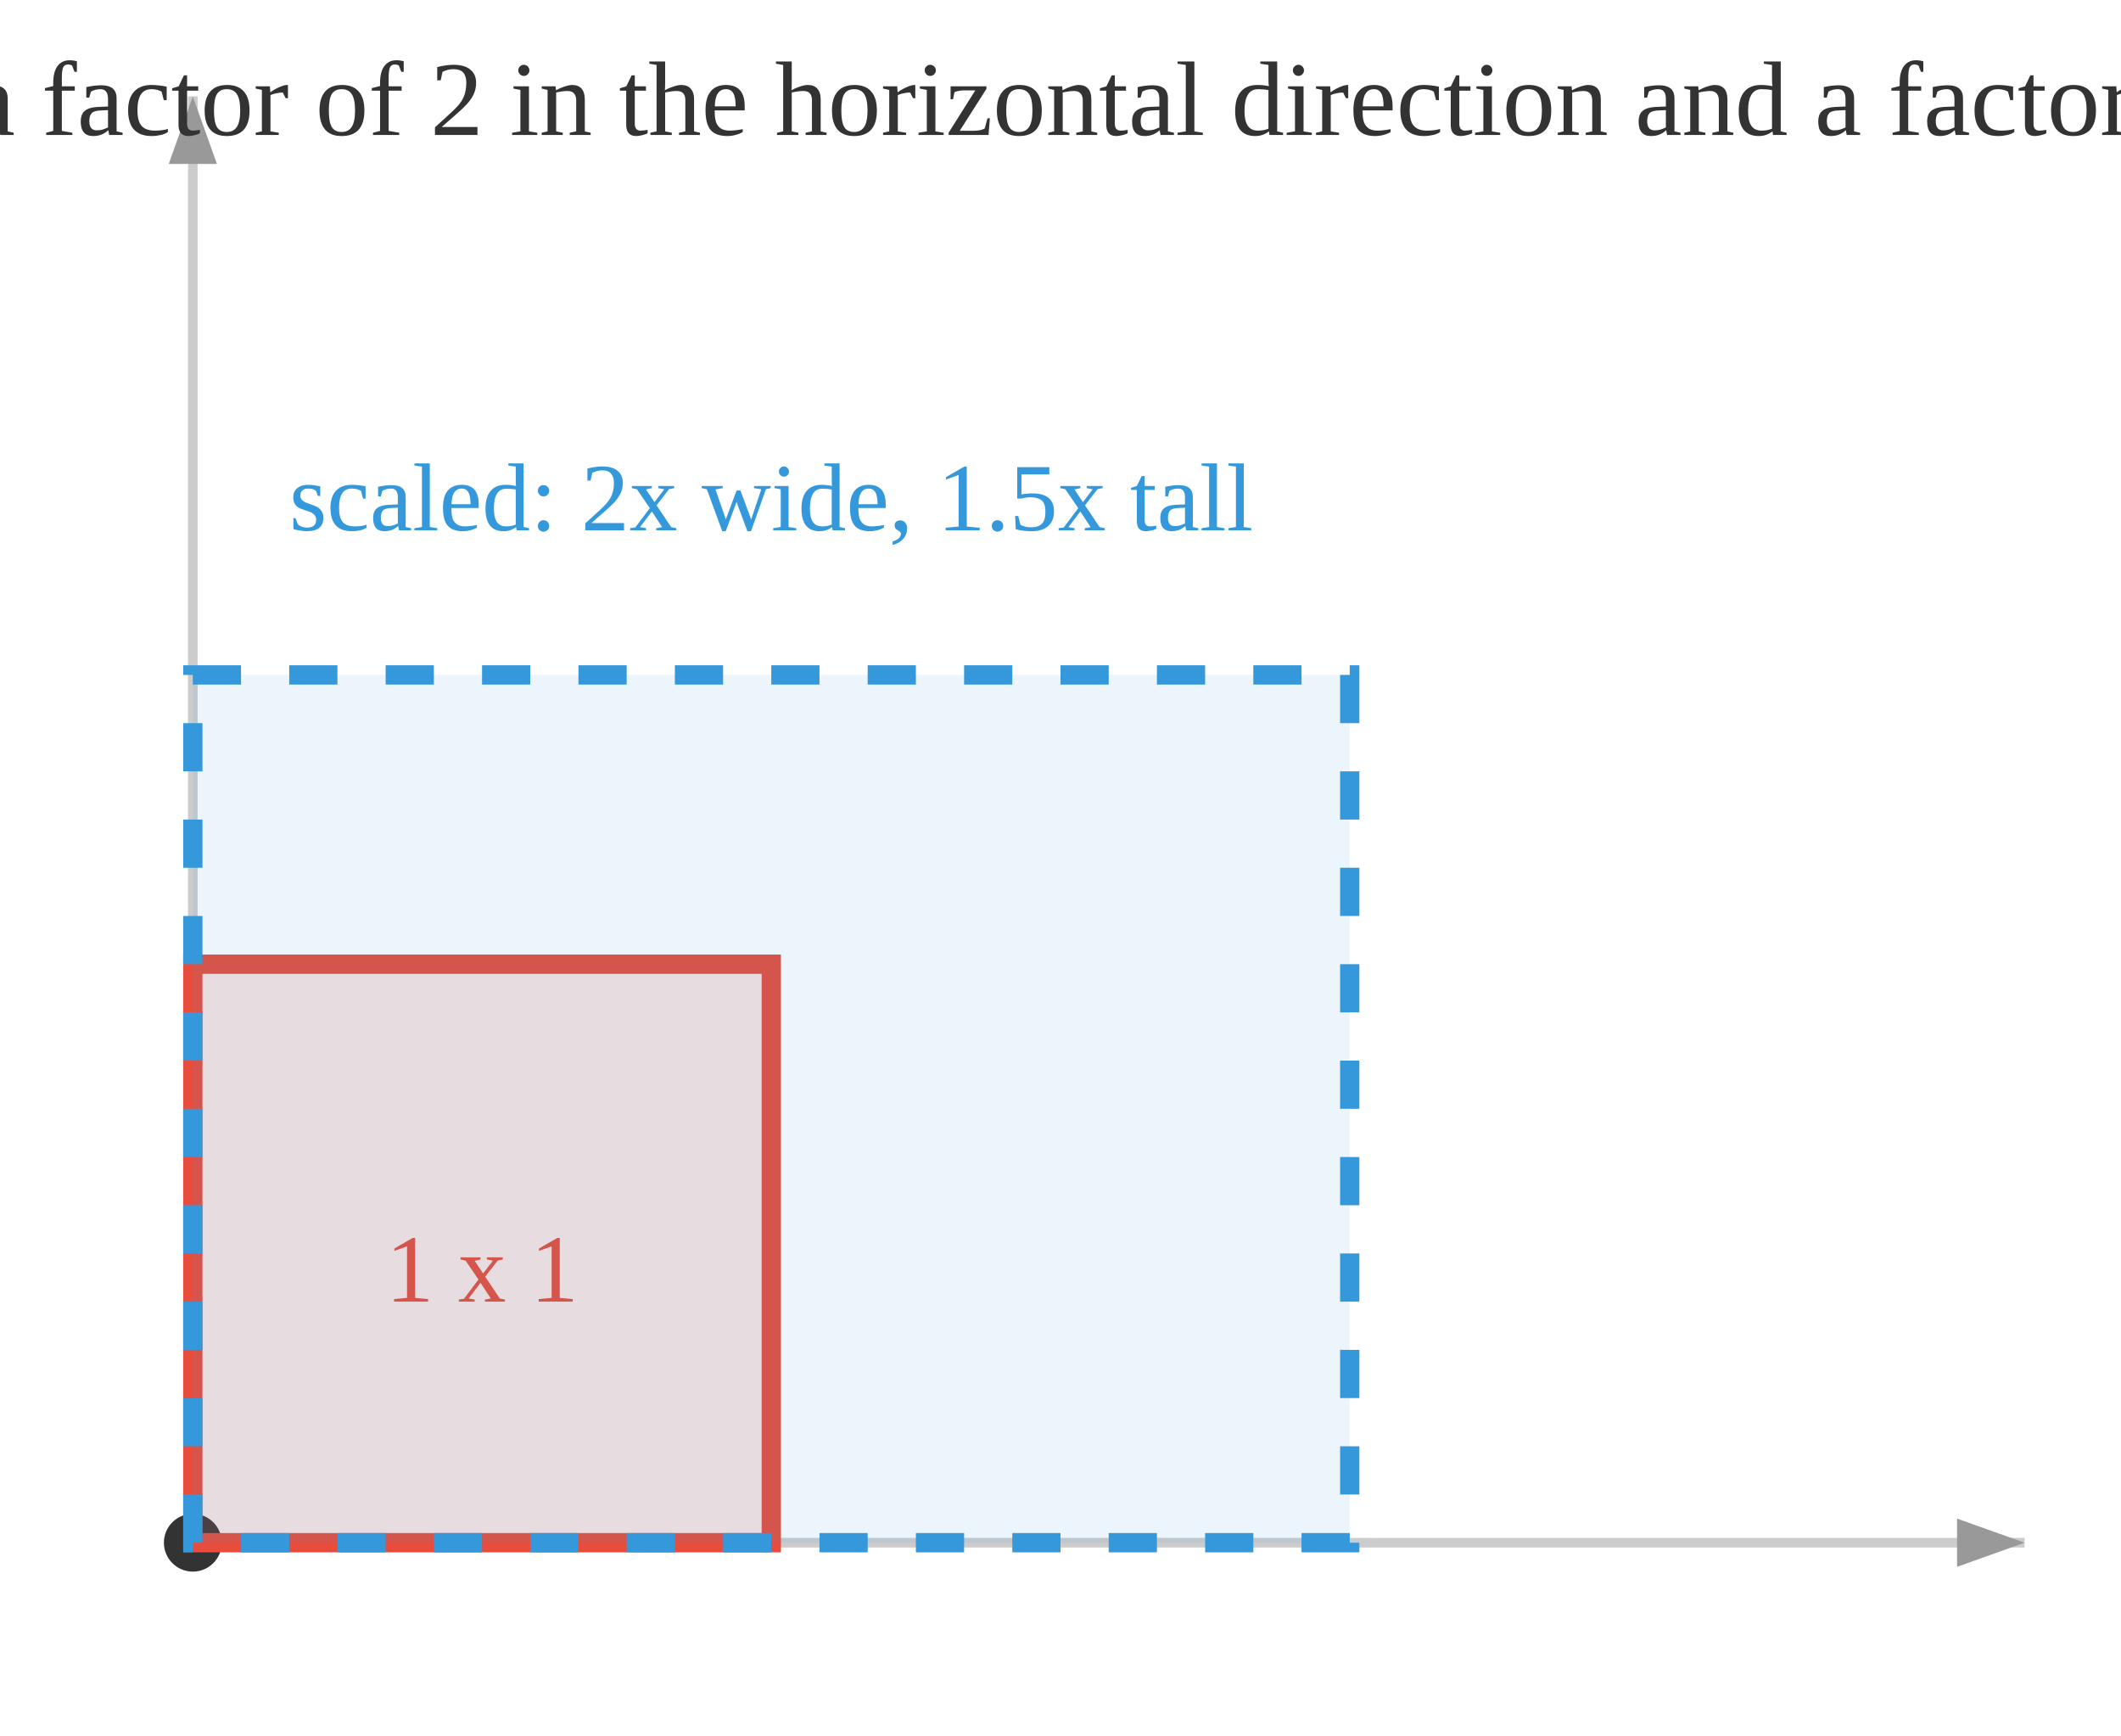
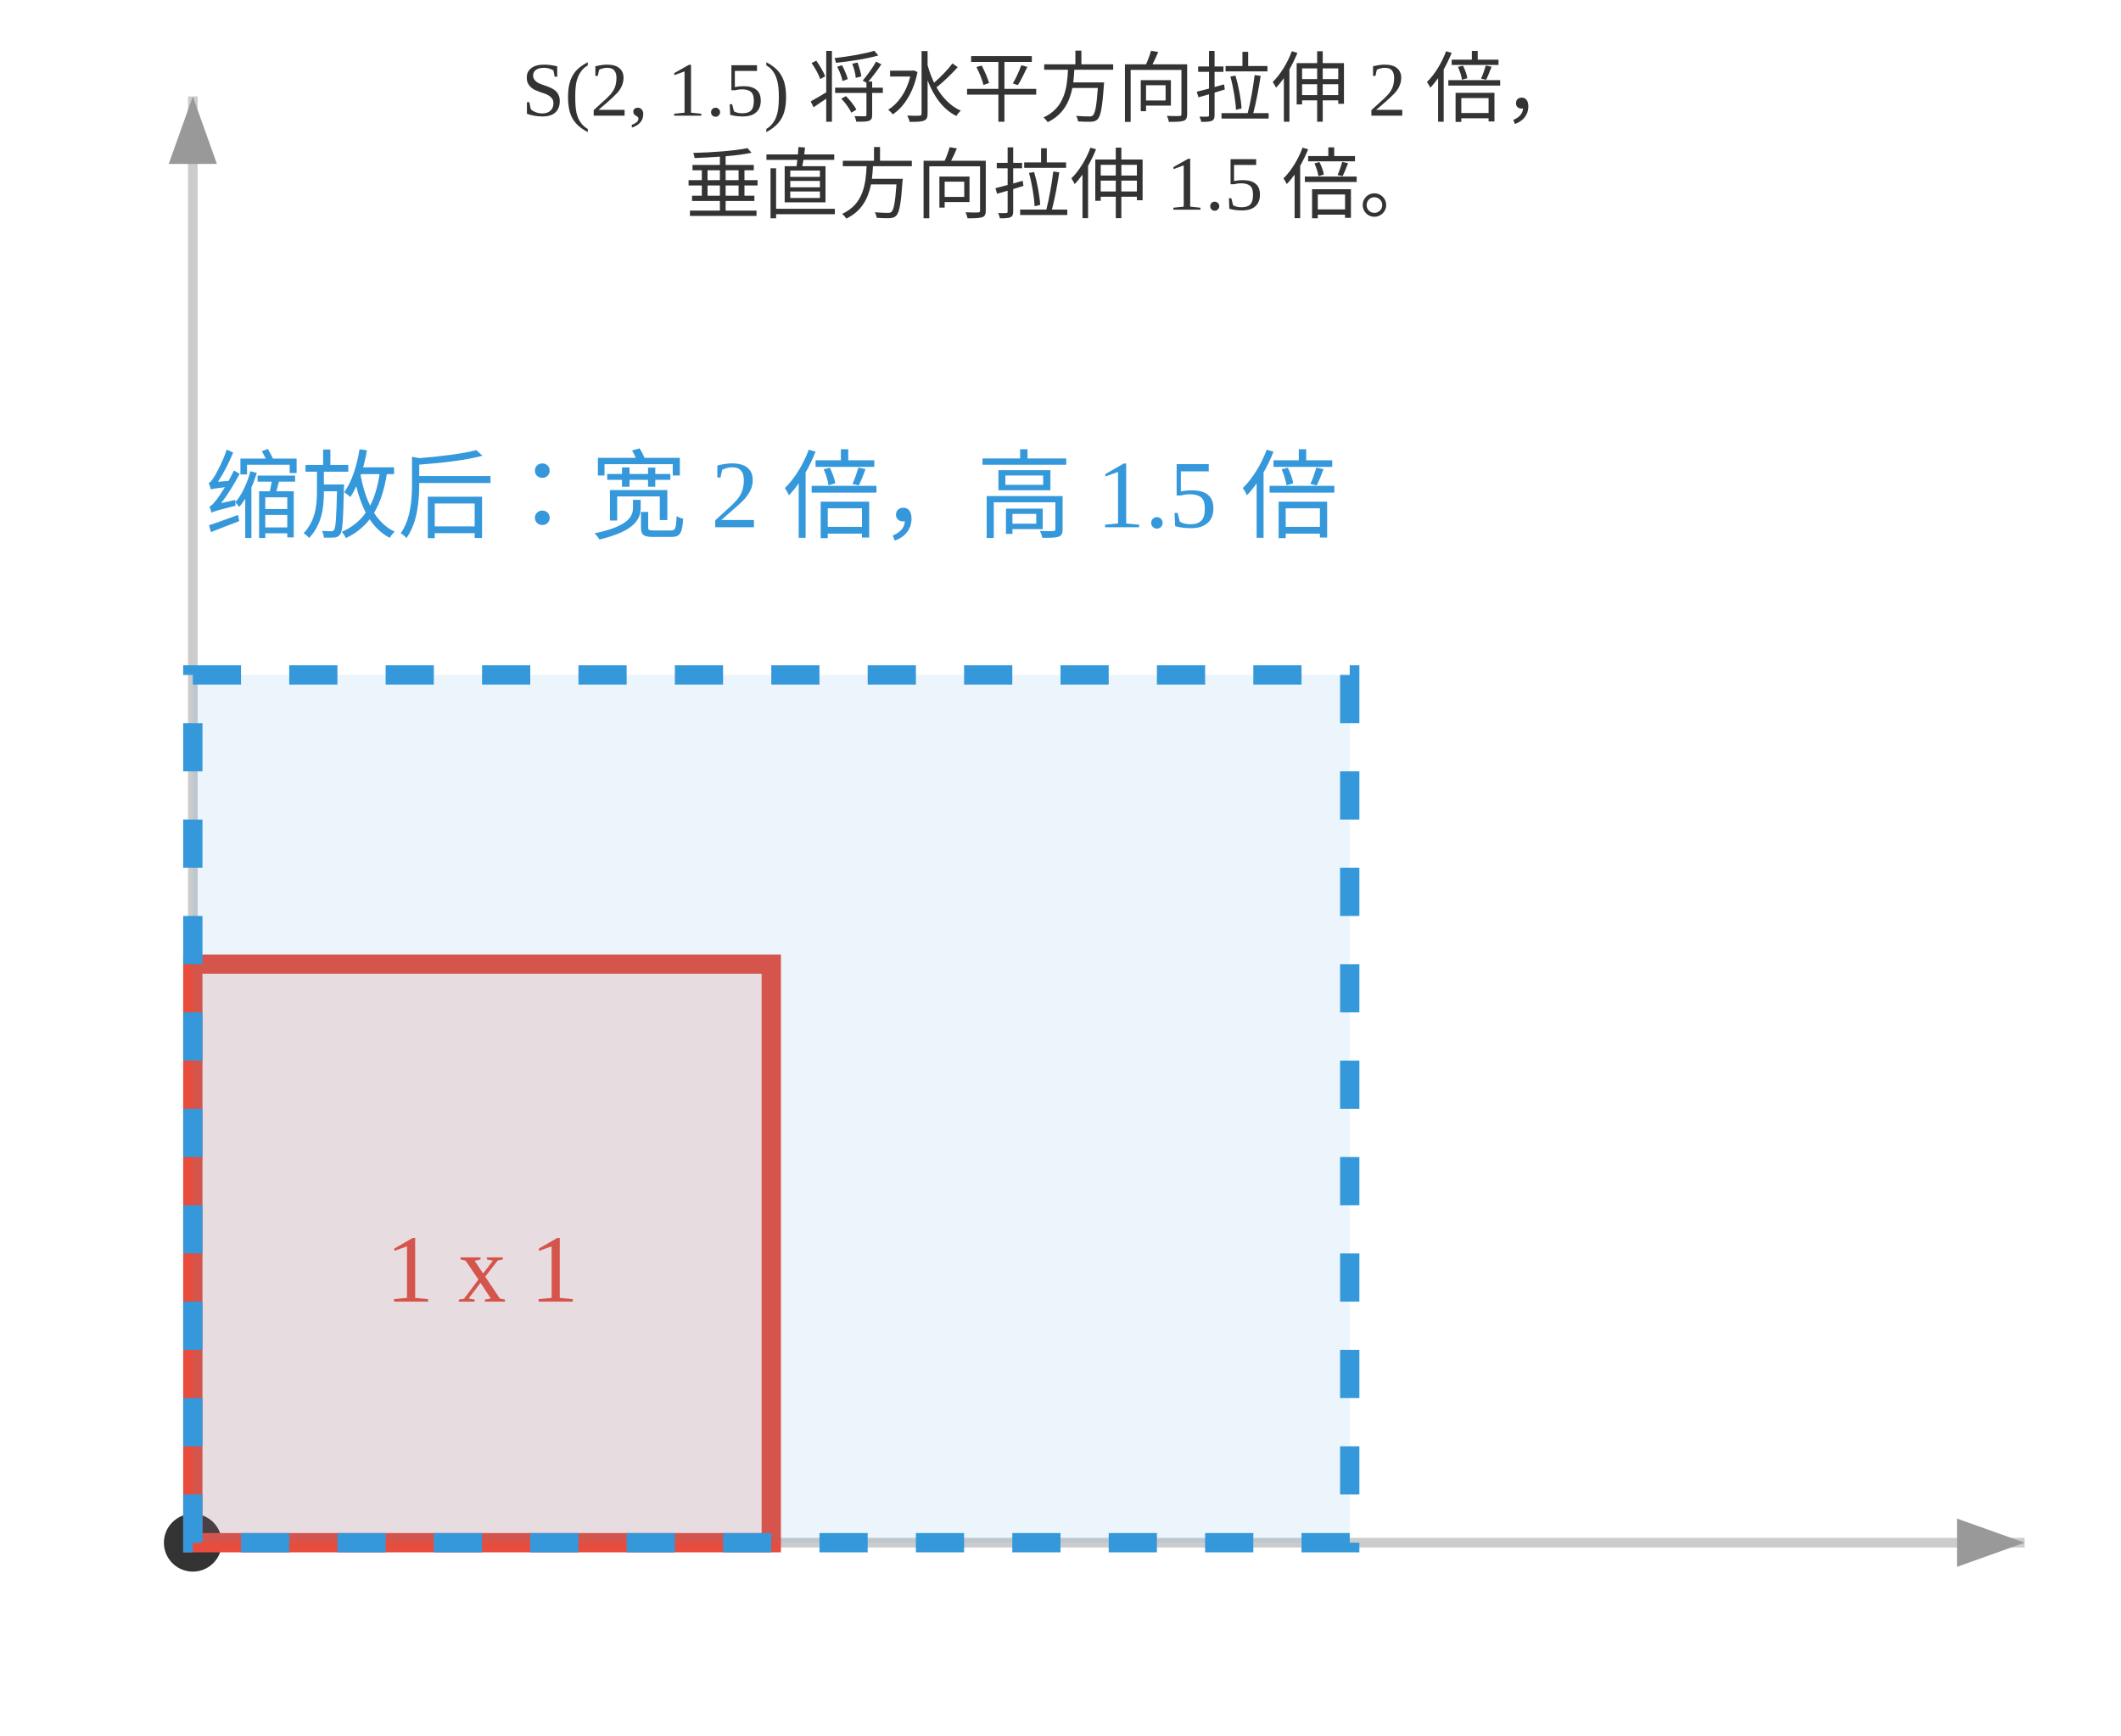
<svg xmlns="http://www.w3.org/2000/svg" width="220" height="180">
  <defs>
    <marker id="sc-arr" markerWidth="7" markerHeight="5" refX="7" refY="2.5" orient="auto">
      <path d="M0,0 L7,2.5 L0,5" fill="#999" />
    </marker>
  </defs>
  <line x1="20" y1="160" x2="210" y2="160" stroke="#ccc" stroke-width="1" marker-end="url(#sc-arr)" />
  <line x1="20" y1="160" x2="20" y2="10" stroke="#ccc" stroke-width="1" marker-end="url(#sc-arr)" />
  <circle cx="20" cy="160" r="3" fill="#333" />
  <rect x="20" y="100" width="60" height="60" fill="#e74c3c" fill-opacity="0.15" stroke="#e74c3c" stroke-width="2" />
  <text x="50" y="135" text-anchor="middle" fill="#e74c3c" font-size="10">1 x 1</text>
  <rect x="20" y="70" width="120" height="90" fill="#3498db" fill-opacity="0.1" stroke="#3498db" stroke-width="2" stroke-dasharray="5" />
-   <text x="80" y="55" text-anchor="middle" fill="#3498db" font-size="10">scaled: 2x wide, 1.5x tall</text>
-   <text x="110" y="14" text-anchor="middle" fill="#333" font-size="11">S(2, 1.5) extends each axis by a factor of 2 in the horizontal direction and a factor of 1.5 in the vertical direction.</text>
+   <text x="80" y="55" text-anchor="middle" fill="#3498db" font-size="10">缩放后：宽 2 倍，高 1.5 倍</text>
+   <text x="110" y="12" text-anchor="middle" fill="#333" font-size="8">
+     <tspan x="110" dy="0">S(2, 1.5) 将水平方向拉伸 2 倍，</tspan>
+     <tspan x="110" dy="10">垂直方向拉伸 1.5 倍。</tspan>
+   </text>
</svg>
